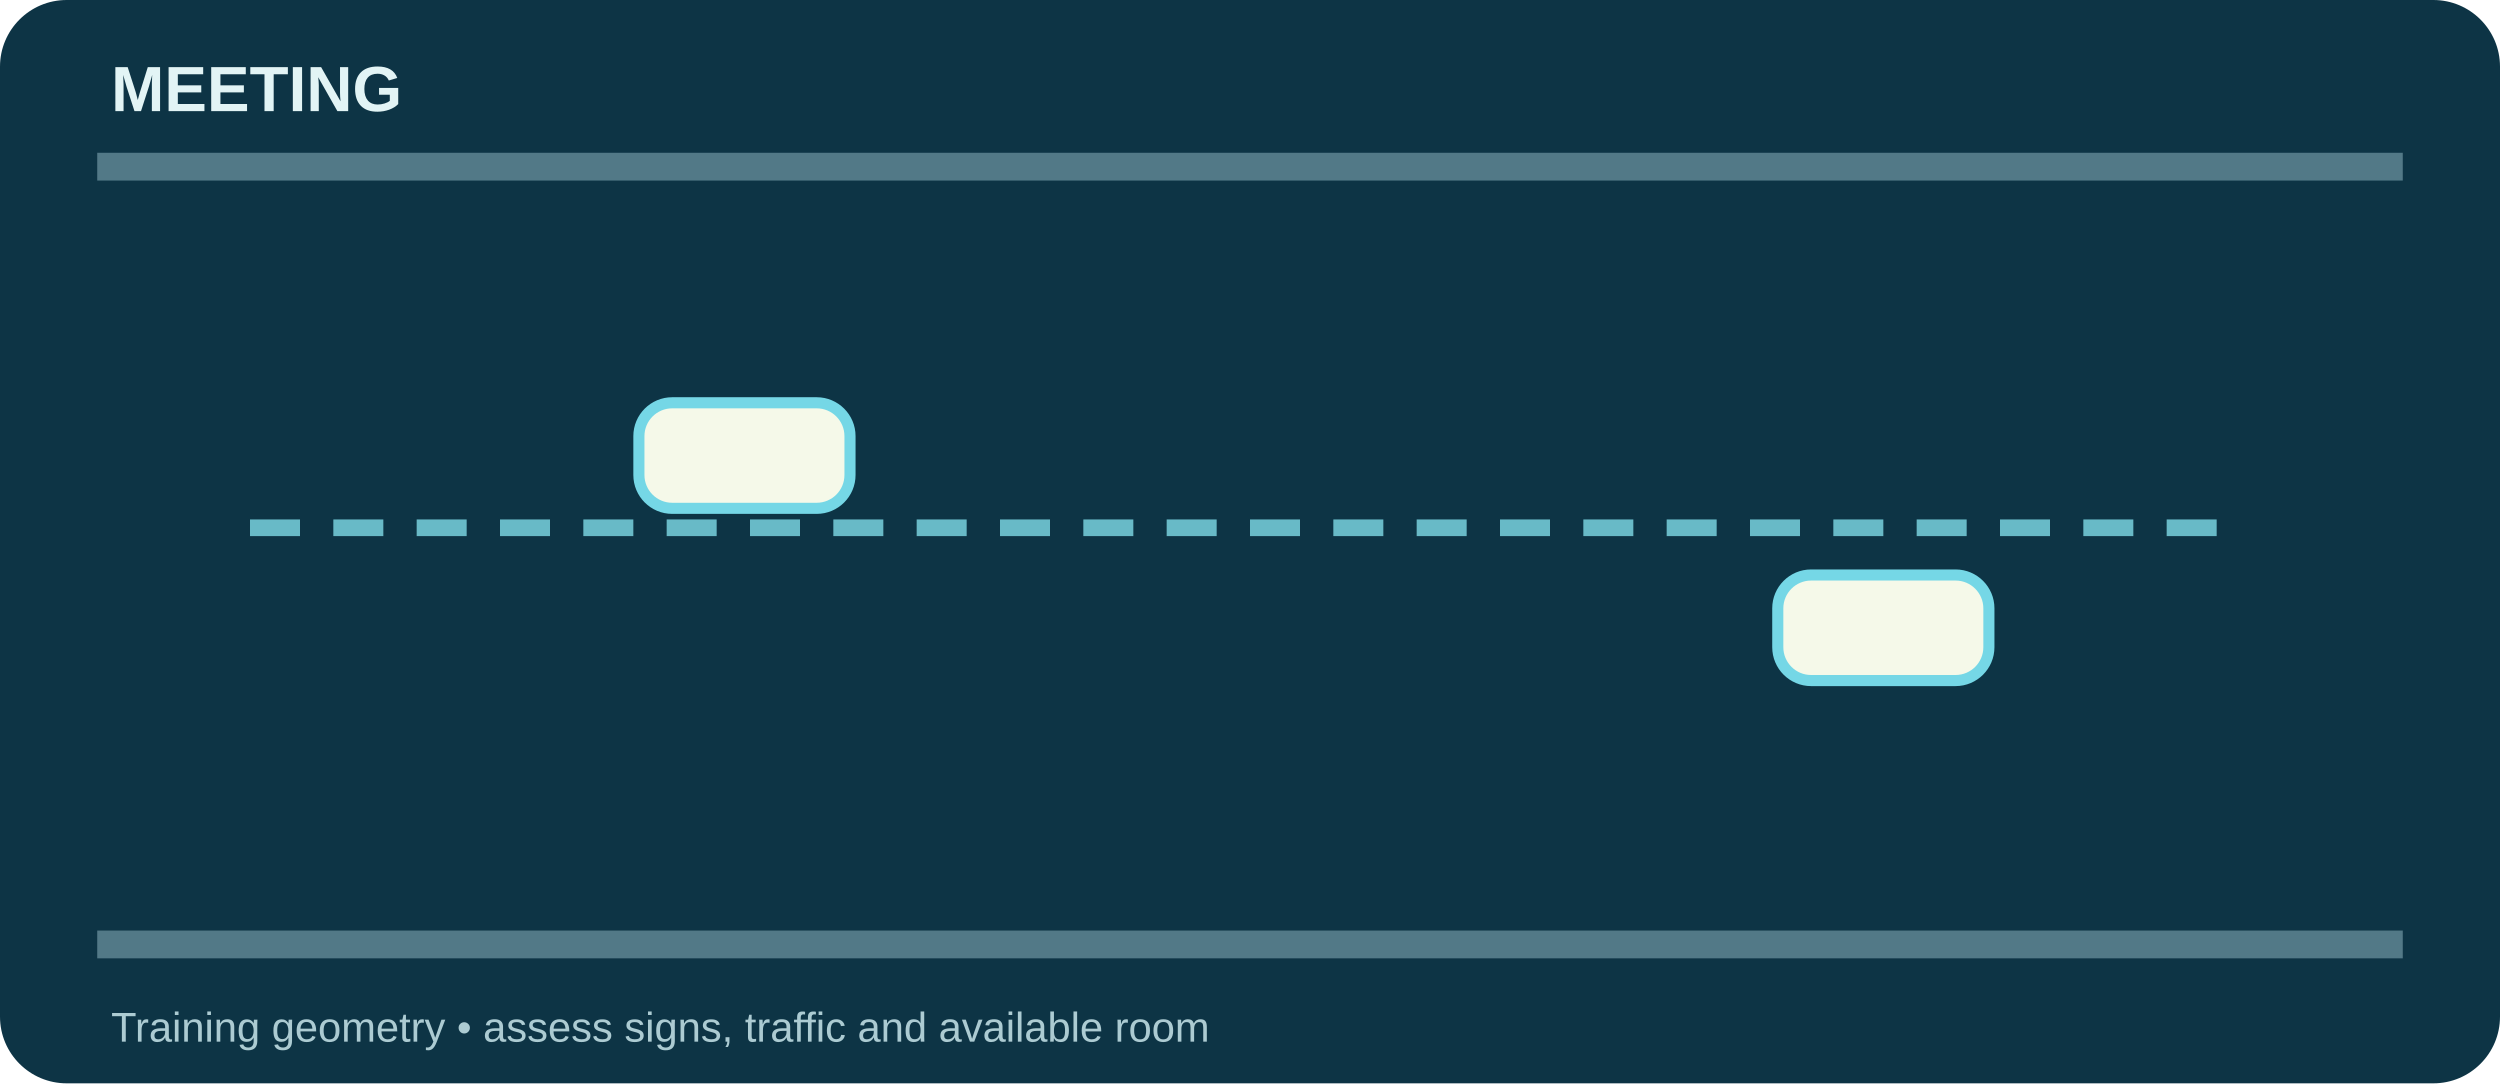
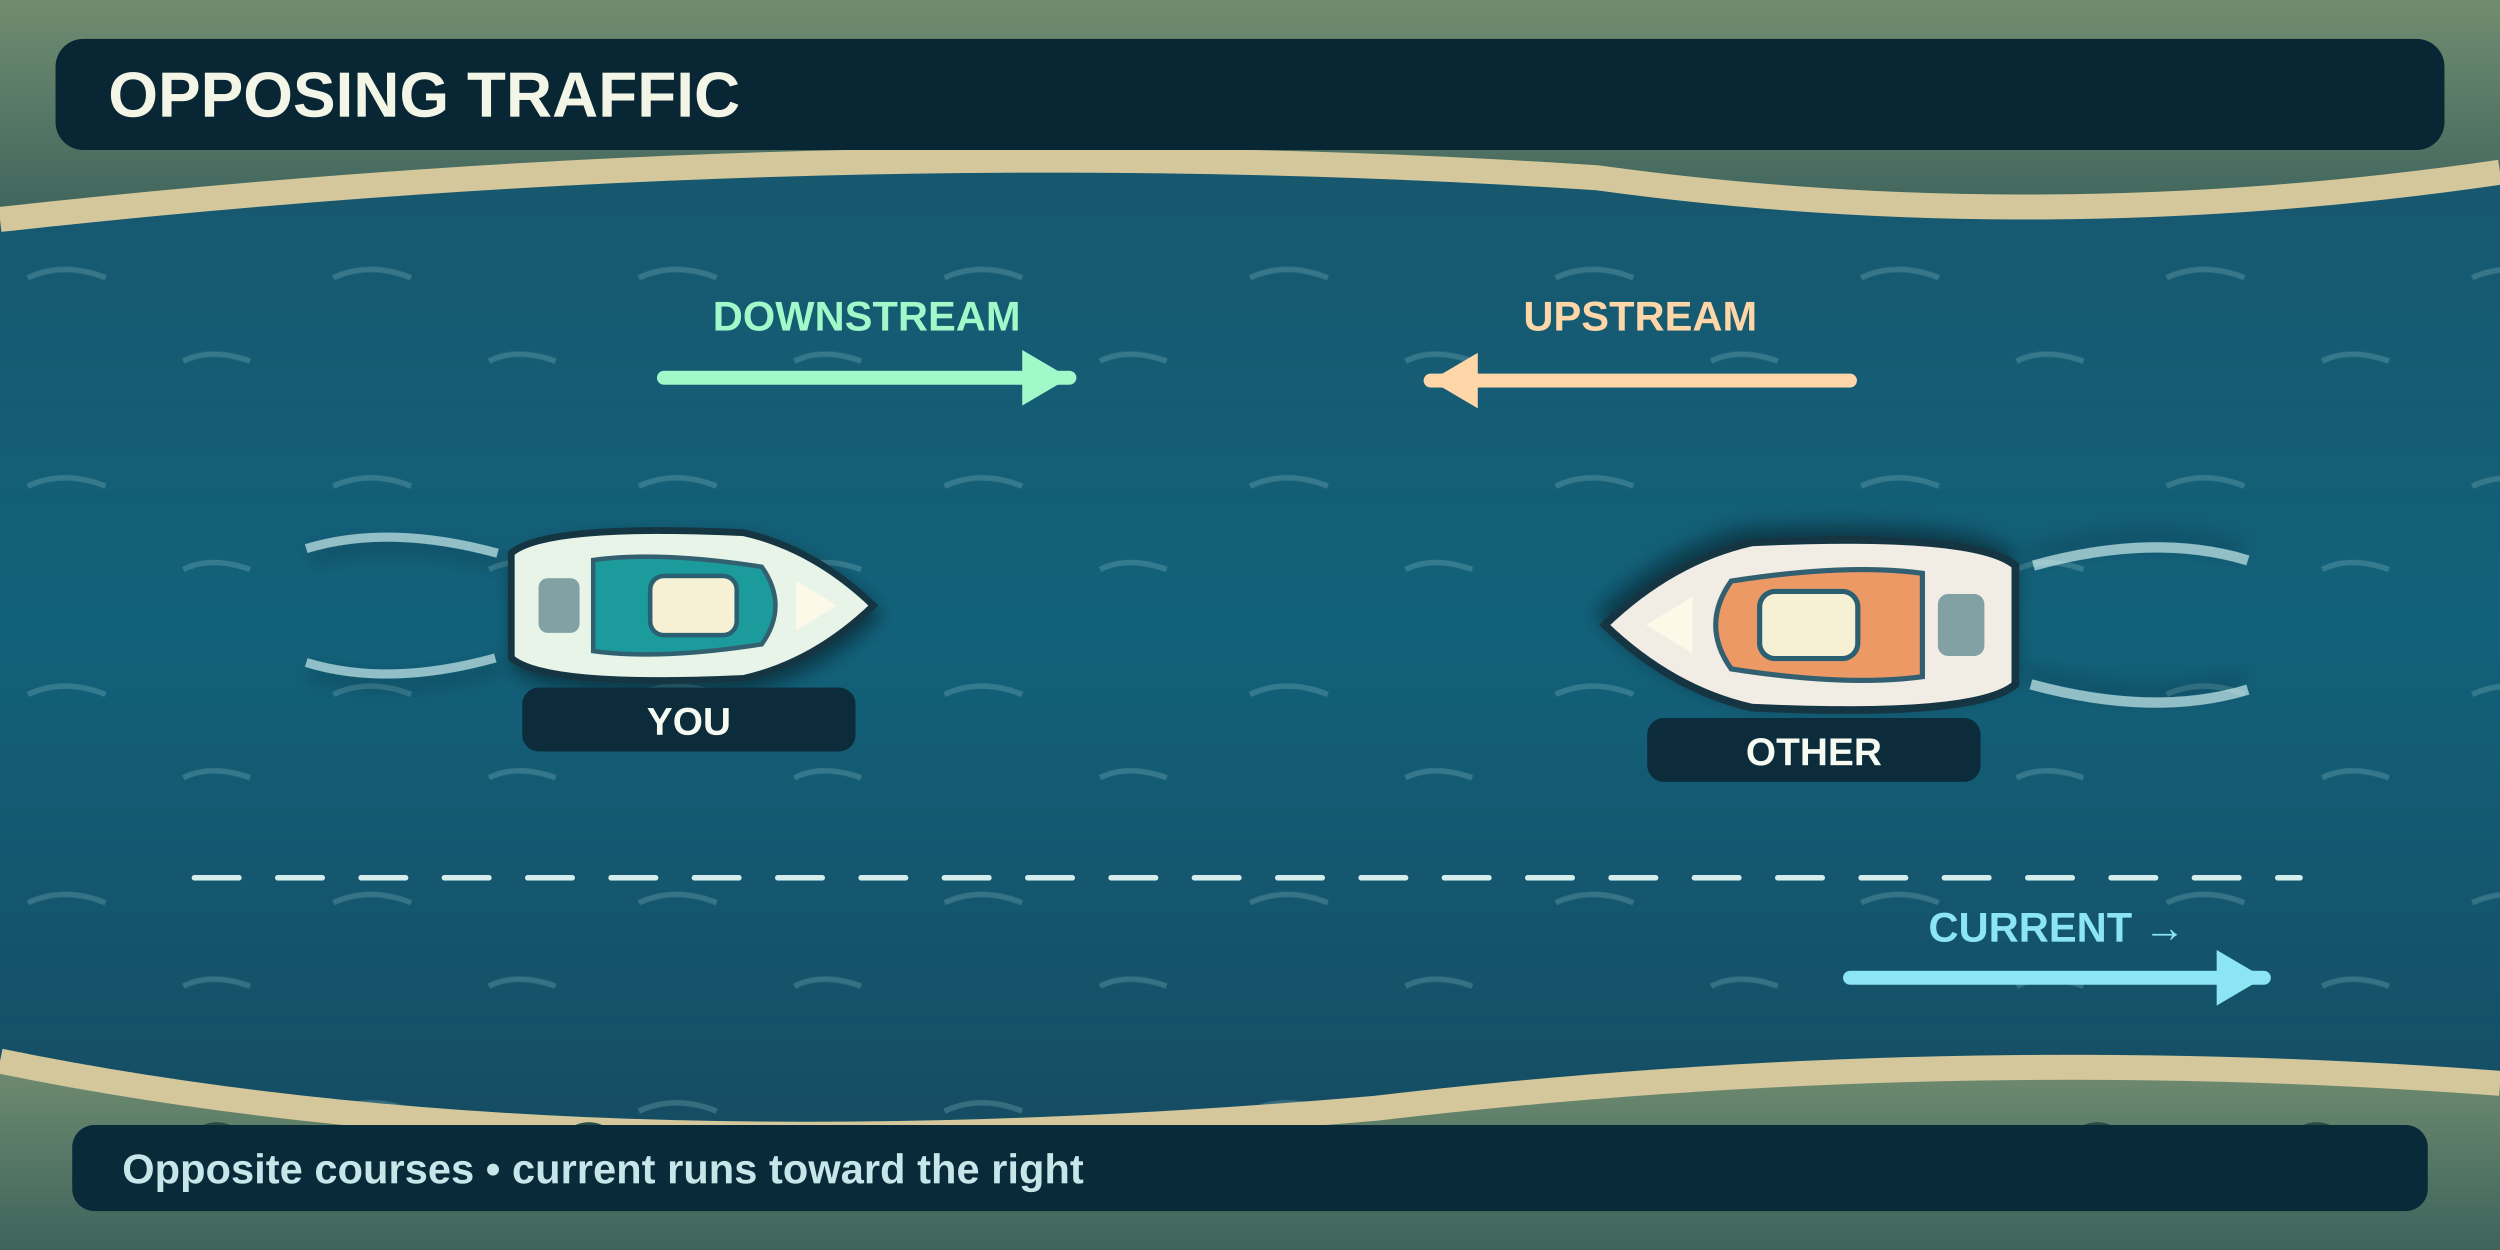
- <svg xmlns="http://www.w3.org/2000/svg" viewBox="0 0 900 390" role="img" aria-label="Two approaching vessels in a fairway">
-   <rect width="900" height="390" rx="24" fill="#0d3445" />
-   <path d="M35 60H865M35 340H865" stroke="#527987" stroke-width="10" />
-   <text x="40" y="40" font-family="Arial,sans-serif" font-size="23" font-weight="bold" fill="#e2f4f5">MEETING</text>
-   <line x1="90" y1="190" x2="800" y2="190" stroke="#68bac7" stroke-width="6" stroke-dasharray="18 12" />
-   <rect x="230" y="145" width="76" height="38" rx="12" fill="#f5f9e9" stroke="#75d7e6" stroke-width="4" />
-   <rect x="640" y="207" width="76" height="38" rx="12" fill="#f5f9e9" stroke="#75d7e6" stroke-width="4" />
-   <text x="40" y="375" font-family="Arial,sans-serif" font-size="15" fill="#accbd2">Training geometry • assess signs, traffic and available room</text>
+ <svg xmlns="http://www.w3.org/2000/svg" viewBox="0 0 900 450" role="img" aria-label="OPPOSING TRAFFIC with vessel shapes and directions of travel">
+   <defs>
+     <linearGradient id="water" x2="0" y2="1">
+       <stop stop-color="#19546a" />
+       <stop offset=".5" stop-color="#12617a" />
+       <stop offset="1" stop-color="#16485d" />
+     </linearGradient>
+     <linearGradient id="land" x2="0" y2="1">
+       <stop stop-color="#718d70" />
+       <stop offset="1" stop-color="#3d635c" />
+     </linearGradient>
+     <filter id="boatShadow" x="-50%" y="-50%" width="200%" height="200%">
+       <feDropShadow dx="2" dy="4" stdDeviation="4" flood-opacity=".42" />
+     </filter>
+     <pattern id="ripples" width="110" height="75" patternUnits="userSpaceOnUse">
+       <path d="M10 25q13 -6 28 0 M66 55q10 -5 24 0" stroke="#afdce0" stroke-opacity=".22" stroke-width="2" fill="none" />
+     </pattern>
+   </defs>
+   <rect x="0" y="0" width="900" height="450" rx="22" fill="url(#water)" stroke="none" stroke-width="1" />
+   <rect x="0" y="0" width="900" height="450" rx="22" fill="url(#ripples)" stroke="none" stroke-width="1" />
+   <path d="M0 0H900V62Q735 86 575 63Q300 47 0 80Z" fill="url(#land)" stroke="none" stroke-width="1" />
+   <path d="M0 450H900V390Q700 375 495 399Q205 424 0 382Z" fill="url(#land)" stroke="none" stroke-width="1" />
+   <path d="M0 79Q300 46 575 64Q735 86 900 62" fill="none" stroke="#d3c79b" stroke-width="9" />
+   <path d="M0 382Q205 424 495 399Q700 375 900 390" fill="none" stroke="#d3c79b" stroke-width="9" />
+   <circle cx="56" cy="29" r="11" fill="#274c44" />
+   <circle cx="78" cy="416" r="12" fill="#274c44" />
+   <circle cx="190" cy="29" r="11" fill="#274c44" />
+   <circle cx="212" cy="416" r="12" fill="#274c44" />
+   <circle cx="733" cy="29" r="11" fill="#274c44" />
+   <circle cx="755" cy="416" r="12" fill="#274c44" />
+   <circle cx="812" cy="29" r="11" fill="#274c44" />
+   <circle cx="834" cy="416" r="12" fill="#274c44" />
+   <rect x="20" y="14" width="860" height="40" rx="10" fill="#082633" stroke="none" stroke-width="1" />
+   <text x="39" y="42" fill="#f3f6e7" font-size="23" font-weight="700" text-anchor="start" font-family="Arial,Helvetica,sans-serif">OPPOSING TRAFFIC</text>
+   <rect x="26" y="405" width="848" height="31" rx="8" fill="#082a39" stroke="none" stroke-width="1" />
+   <text x="44" y="426" fill="#c7e6ea" font-size="15" font-weight="600" text-anchor="start" font-family="Arial,Helvetica,sans-serif">Opposite courses • current runs toward the right</text>
+   <path d="M666 352 L815 352" fill="none" stroke="#8ce5f2" stroke-width="5" stroke-linecap="round" />
+   <path d="M815 352 l-17 -10 v20 Z" fill="#8ce5f2" transform="rotate(0.0 815 352)" />
+   <text x="740.5" y="339" fill="#8ce5f2" font-size="15" font-weight="700" text-anchor="middle" font-family="Arial,Helvetica,sans-serif">CURRENT →</text>
+   <g transform="translate(248 218) rotate(0) scale(0.82)" filter="url(#boatShadow)">
+     <path d="M-84 -23 Q-132 -36 -168 -25 M-85 23 Q-132 36 -168 25" fill="none" stroke="#d9f6f5" stroke-width="4" opacity=".63" />
+     <path d="M-78 -23 Q-63 -36 24 -32 Q55 -25 81 0 Q55 25 24 32 Q-63 36 -78 23 Z" fill="#e8f4e8" stroke="#153543" stroke-width="3" />
+     <path d="M-42 -20 Q-13 -24 32 -17 Q44 0 32 17 Q-13 24 -42 20 Z" fill="#1a9b9c" stroke="#326170" stroke-width="2" />
+     <rect x="-17" y="-13" width="38" height="26" rx="6" fill="#f6f0d4" stroke="#2a6171" stroke-width="2" />
+     <rect x="-66" y="-12" width="18" height="24" rx="4" fill="#81a1a5" stroke="none" stroke-width="1" />
+     <path d="M47 -11 L65 0 L47 11 Z" fill="#fcf9e9" stroke="none" stroke-width="1" />
+   </g>
+   <rect x="188" y="247.52" width="120" height="23" rx="6" fill="#0c2c3b" stroke="none" stroke-width="1" />
+   <text x="248" y="264.52" fill="#f6faf1" font-size="14" font-weight="700" text-anchor="middle" font-family="Arial,Helvetica,sans-serif">YOU</text>
+   <g transform="translate(653 225) rotate(180) scale(0.93)" filter="url(#boatShadow)">
+     <path d="M-84 -23 Q-132 -36 -168 -25 M-85 23 Q-132 36 -168 25" fill="none" stroke="#d9f6f5" stroke-width="4" opacity=".63" />
+     <path d="M-78 -23 Q-63 -36 24 -32 Q55 -25 81 0 Q55 25 24 32 Q-63 36 -78 23 Z" fill="#f1ece4" stroke="#153543" stroke-width="3" />
+     <path d="M-42 -20 Q-13 -24 32 -17 Q44 0 32 17 Q-13 24 -42 20 Z" fill="#ed9966" stroke="#326170" stroke-width="2" />
+     <rect x="-17" y="-13" width="38" height="26" rx="6" fill="#f6f0d4" stroke="#2a6171" stroke-width="2" />
+     <rect x="-66" y="-12" width="18" height="24" rx="4" fill="#81a1a5" stroke="none" stroke-width="1" />
+     <path d="M47 -11 L65 0 L47 11 Z" fill="#fcf9e9" stroke="none" stroke-width="1" />
+   </g>
+   <rect x="593" y="258.48" width="120" height="23" rx="6" fill="#0c2c3b" stroke="none" stroke-width="1" />
+   <text x="653" y="275.48" fill="#f6faf1" font-size="14" font-weight="700" text-anchor="middle" font-family="Arial,Helvetica,sans-serif">OTHER</text>
+   <path d="M239 136 L385 136" fill="none" stroke="#a1f8c8" stroke-width="5" stroke-linecap="round" />
+   <path d="M385 136 l-17 -10 v20 Z" fill="#a1f8c8" transform="rotate(0.0 385 136)" />
+   <text x="312.0" y="119" fill="#a1f8c8" font-size="15" font-weight="700" text-anchor="middle" font-family="Arial,Helvetica,sans-serif">DOWNSTREAM</text>
+   <path d="M666 137 L515 137" fill="none" stroke="#ffd6a8" stroke-width="5" stroke-linecap="round" />
+   <path d="M515 137 l-17 -10 v20 Z" fill="#ffd6a8" transform="rotate(180.0 515 137)" />
+   <text x="590.5" y="119" fill="#ffd6a8" font-size="15" font-weight="700" text-anchor="middle" font-family="Arial,Helvetica,sans-serif">UPSTREAM</text>
+   <path d="M70 316 L828 316" fill="none" stroke="#d5eded" stroke-width="2" stroke-linecap="round" stroke-dasharray="16 14" />
</svg>
